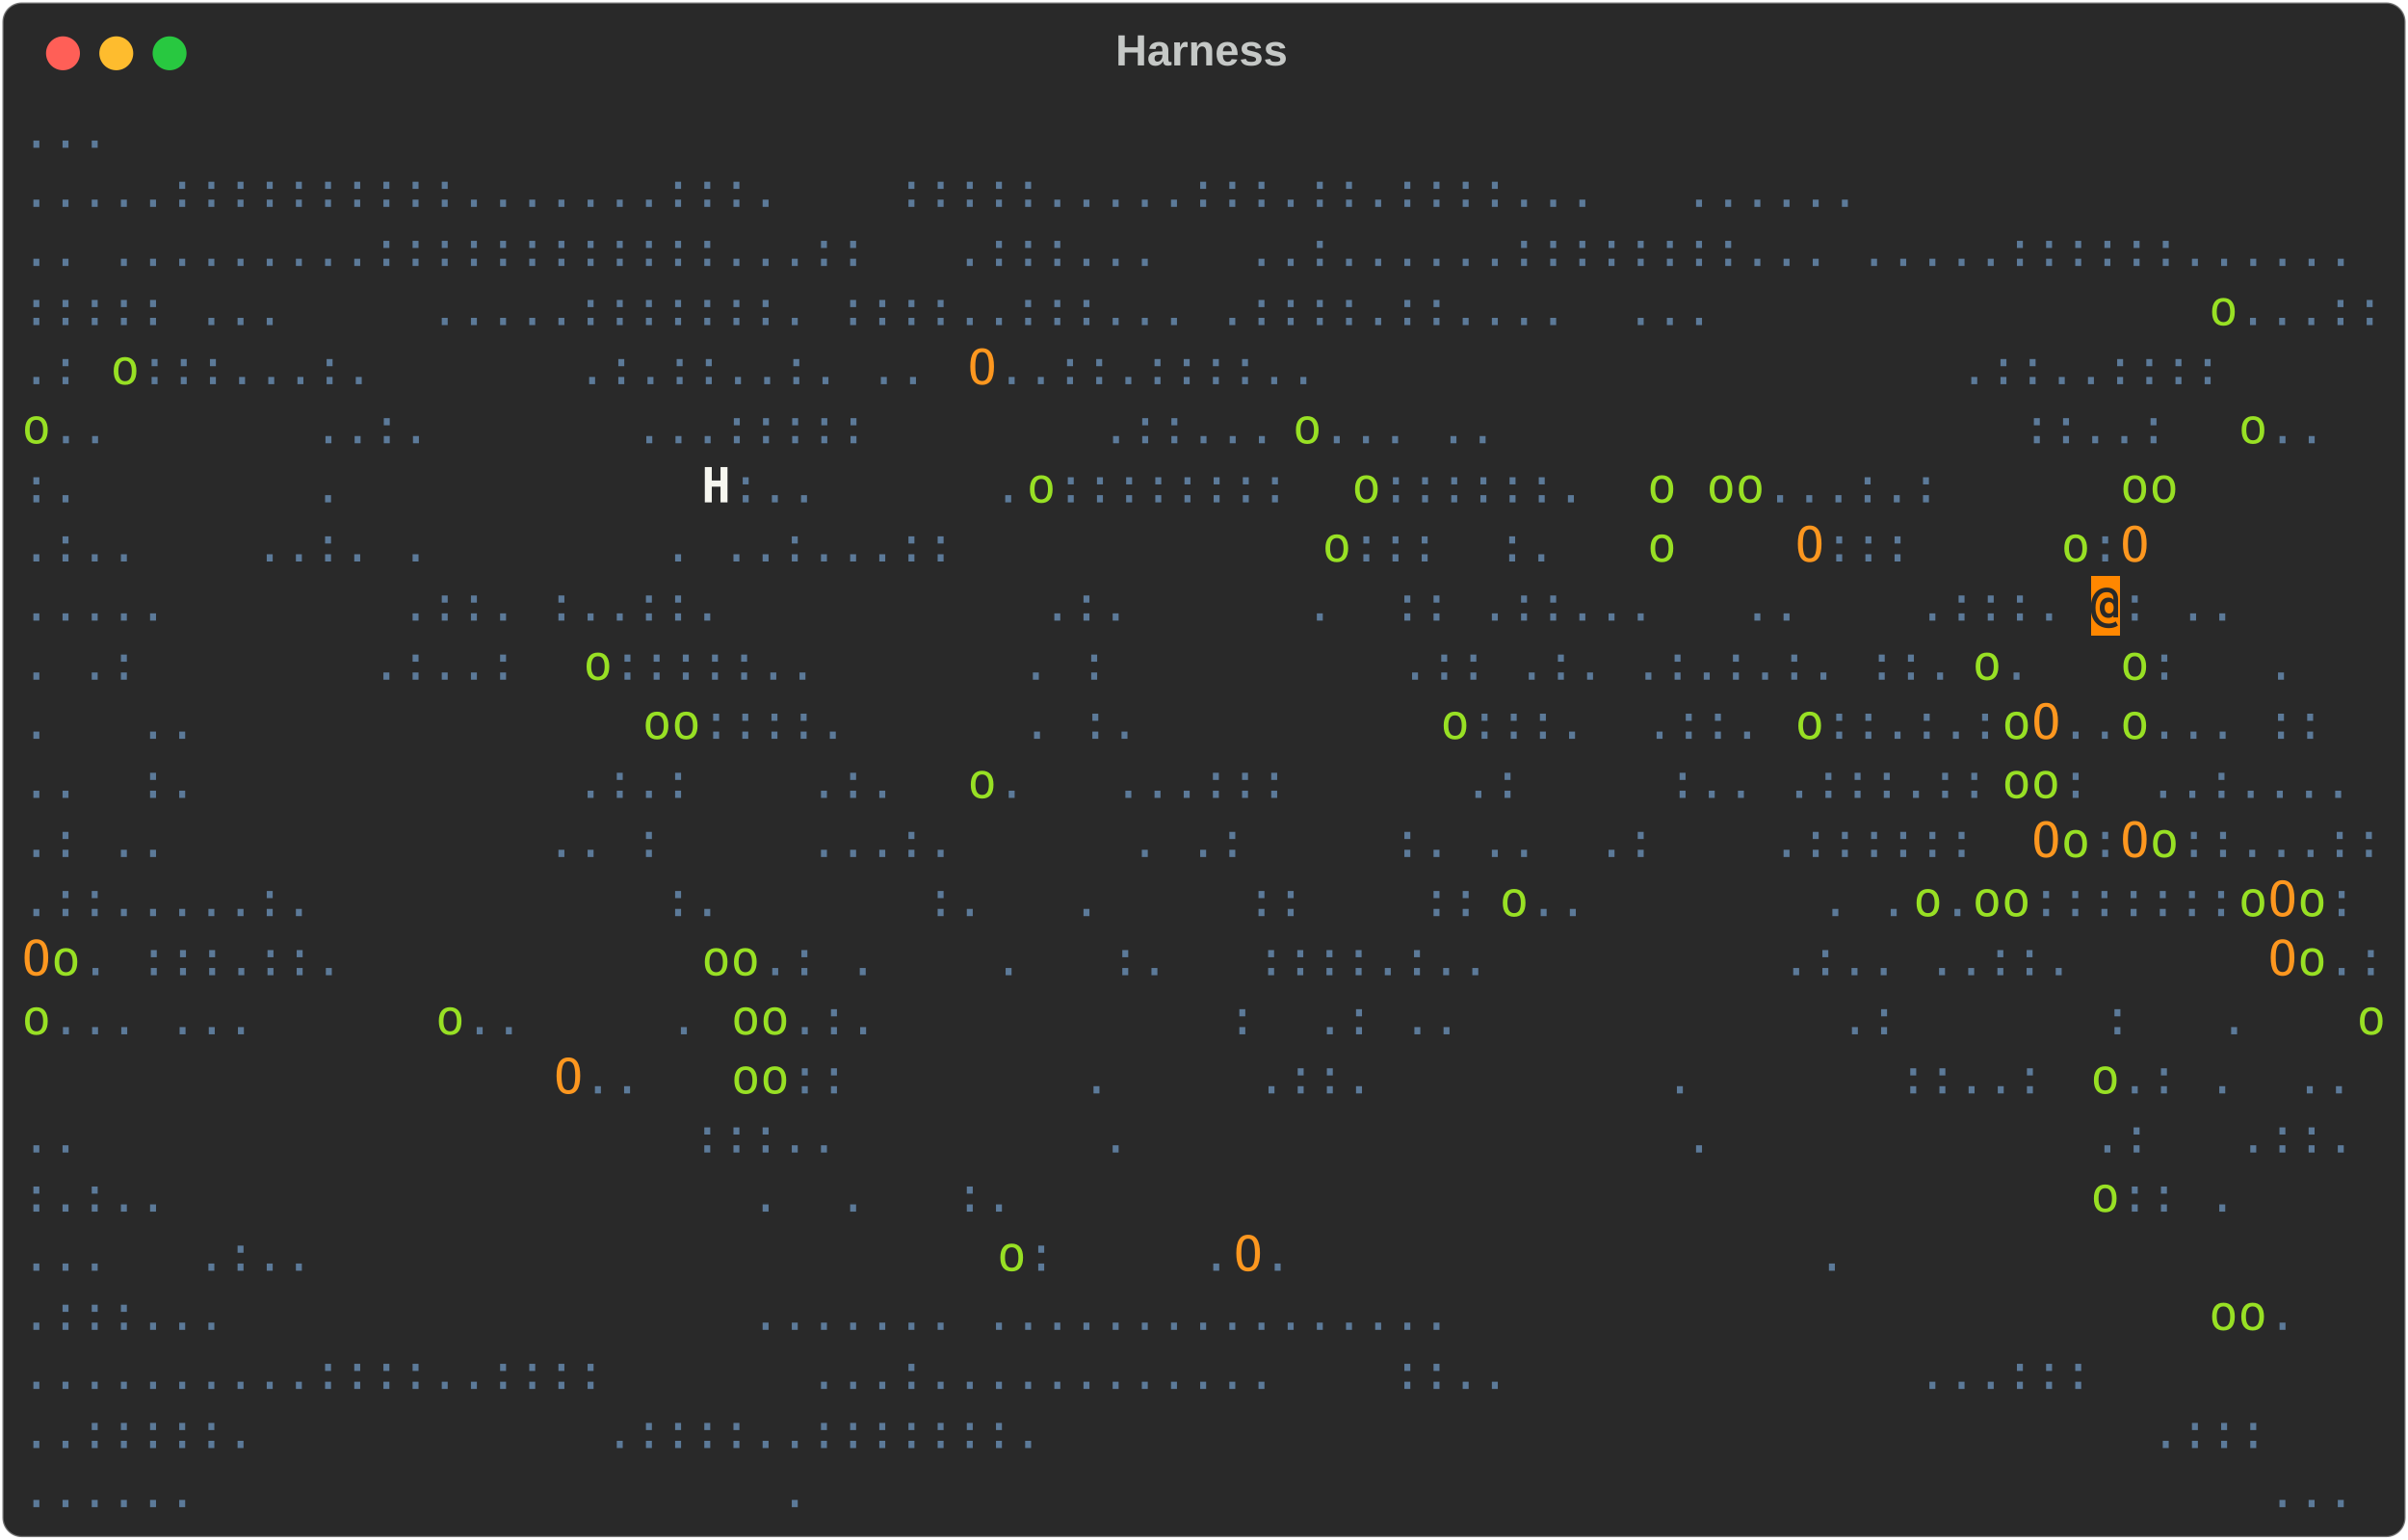
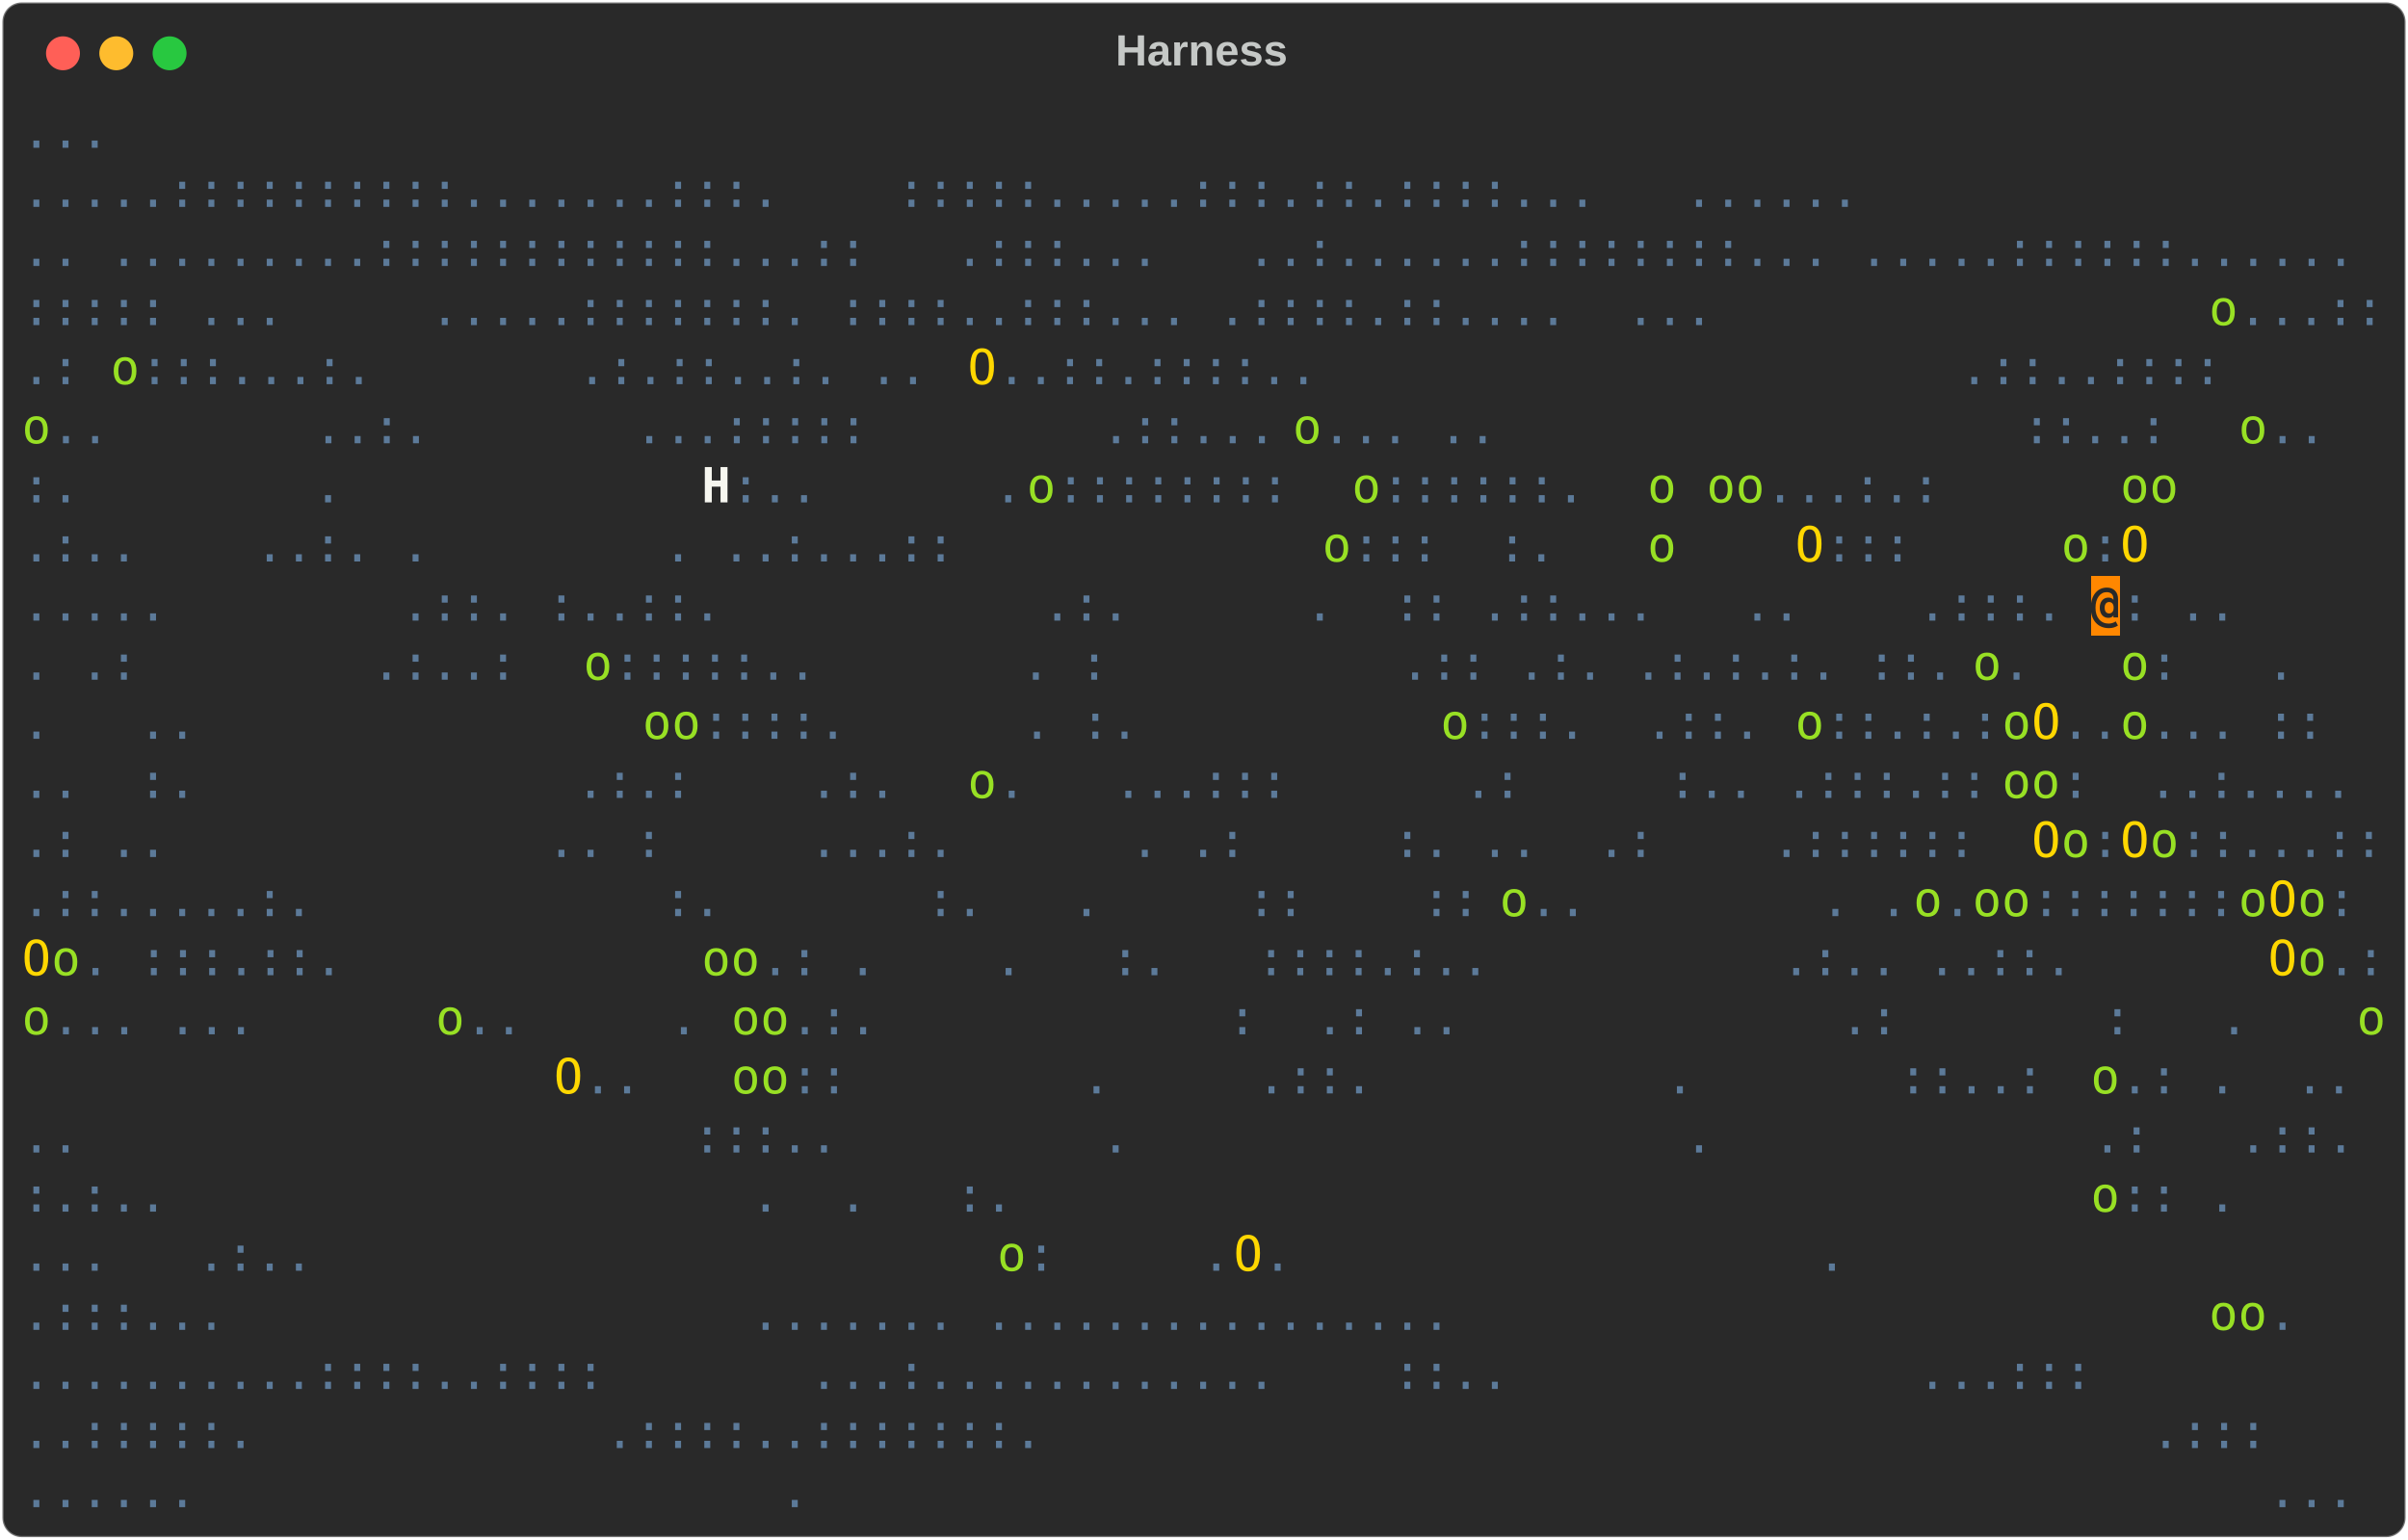
<svg xmlns="http://www.w3.org/2000/svg" class="rich-terminal" viewBox="0 0 994 635.6">
  <style>

    @font-face {
        font-family: "Fira Code";
        src: local("FiraCode-Regular"),
                url("https://cdnjs.cloudflare.com/ajax/libs/firacode/6.2.0/woff2/FiraCode-Regular.woff2") format("woff2"),
                url("https://cdnjs.cloudflare.com/ajax/libs/firacode/6.2.0/woff/FiraCode-Regular.woff") format("woff");
        font-style: normal;
        font-weight: 400;
    }
    @font-face {
        font-family: "Fira Code";
        src: local("FiraCode-Bold"),
                url("https://cdnjs.cloudflare.com/ajax/libs/firacode/6.2.0/woff2/FiraCode-Bold.woff2") format("woff2"),
                url("https://cdnjs.cloudflare.com/ajax/libs/firacode/6.2.0/woff/FiraCode-Bold.woff") format("woff");
        font-style: bold;
        font-weight: 700;
    }

    .terminal-matrix {
        font-family: Fira Code, monospace;
        font-size: 20px;
        line-height: 24.4px;
        font-variant-east-asian: full-width;
    }

    .terminal-title {
        font-size: 18px;
        font-weight: bold;
        font-family: arial;
    }

    .terminal-r1 { fill: #5c7a99 }
.terminal-r2 { fill: #c5c8c6 }
.terminal-r3 { fill: #98e024 }
- .terminal-r4 { fill: #fd971f }
+ .terminal-r4 { fill: #ffd700 }
.terminal-r5 { fill: #f6f6ef;font-weight: bold }
.terminal-r6 { fill: #292929;font-weight: bold }
    </style>
  <defs>
    <clipPath id="terminal-clip-terminal">
      <rect x="0" y="0" width="975.0" height="584.6" />
    </clipPath>
    <clipPath id="terminal-line-0">
      <rect x="0" y="1.5" width="976" height="24.65" />
    </clipPath>
    <clipPath id="terminal-line-1">
      <rect x="0" y="25.9" width="976" height="24.65" />
    </clipPath>
    <clipPath id="terminal-line-2">
      <rect x="0" y="50.3" width="976" height="24.65" />
    </clipPath>
    <clipPath id="terminal-line-3">
      <rect x="0" y="74.7" width="976" height="24.65" />
    </clipPath>
    <clipPath id="terminal-line-4">
      <rect x="0" y="99.1" width="976" height="24.65" />
    </clipPath>
    <clipPath id="terminal-line-5">
      <rect x="0" y="123.5" width="976" height="24.65" />
    </clipPath>
    <clipPath id="terminal-line-6">
      <rect x="0" y="147.9" width="976" height="24.65" />
    </clipPath>
    <clipPath id="terminal-line-7">
      <rect x="0" y="172.3" width="976" height="24.65" />
    </clipPath>
    <clipPath id="terminal-line-8">
      <rect x="0" y="196.7" width="976" height="24.65" />
    </clipPath>
    <clipPath id="terminal-line-9">
      <rect x="0" y="221.1" width="976" height="24.65" />
    </clipPath>
    <clipPath id="terminal-line-10">
      <rect x="0" y="245.5" width="976" height="24.65" />
    </clipPath>
    <clipPath id="terminal-line-11">
      <rect x="0" y="269.9" width="976" height="24.65" />
    </clipPath>
    <clipPath id="terminal-line-12">
      <rect x="0" y="294.3" width="976" height="24.65" />
    </clipPath>
    <clipPath id="terminal-line-13">
      <rect x="0" y="318.7" width="976" height="24.65" />
    </clipPath>
    <clipPath id="terminal-line-14">
      <rect x="0" y="343.1" width="976" height="24.65" />
    </clipPath>
    <clipPath id="terminal-line-15">
      <rect x="0" y="367.5" width="976" height="24.65" />
    </clipPath>
    <clipPath id="terminal-line-16">
      <rect x="0" y="391.9" width="976" height="24.65" />
    </clipPath>
    <clipPath id="terminal-line-17">
      <rect x="0" y="416.3" width="976" height="24.65" />
    </clipPath>
    <clipPath id="terminal-line-18">
      <rect x="0" y="440.7" width="976" height="24.65" />
    </clipPath>
    <clipPath id="terminal-line-19">
      <rect x="0" y="465.1" width="976" height="24.65" />
    </clipPath>
    <clipPath id="terminal-line-20">
      <rect x="0" y="489.5" width="976" height="24.65" />
    </clipPath>
    <clipPath id="terminal-line-21">
      <rect x="0" y="513.9" width="976" height="24.65" />
    </clipPath>
    <clipPath id="terminal-line-22">
      <rect x="0" y="538.3" width="976" height="24.65" />
    </clipPath>
  </defs>
  <rect fill="#292929" stroke="rgba(255,255,255,0.35)" stroke-width="1" x="1" y="1" width="992" height="633.6" rx="8" />
  <text class="terminal-title" fill="#c5c8c6" text-anchor="middle" x="496" y="27">Harness</text>
  <g transform="translate(26,22)">
    <circle cx="0" cy="0" r="7" fill="#ff5f57" />
    <circle cx="22" cy="0" r="7" fill="#febc2e" />
    <circle cx="44" cy="0" r="7" fill="#28c840" />
  </g>
  <g transform="translate(9, 41)" clip-path="url(#terminal-clip-terminal)">
    <rect fill="#ff8700" x="854" y="196.7" width="12.2" height="24.65" shape-rendering="crispEdges" />
    <g class="terminal-matrix">
      <text class="terminal-r1" x="0" y="20" textLength="976" clip-path="url(#terminal-line-0)">                               ...                                              </text>
      <text class="terminal-r2" x="976" y="20" textLength="12.2" clip-path="url(#terminal-line-0)">
</text>
      <text class="terminal-r1" x="0" y="44.4" textLength="976" clip-path="url(#terminal-line-1)">            .....::::::::::.......:::.    :::::.....:::.::.::::...   ......     </text>
      <text class="terminal-r2" x="976" y="44.4" textLength="12.2" clip-path="url(#terminal-line-1)">
</text>
      <text class="terminal-r1" x="0" y="68.8" textLength="976" clip-path="url(#terminal-line-2)">.. .........::::::::::::...::   .:::...   ..:......::::::::... .....::::::......</text>
      <text class="terminal-r2" x="976" y="68.8" textLength="12.2" clip-path="url(#terminal-line-2)">
</text>
      <text class="terminal-r1" x="0" y="93.2" textLength="902.8" clip-path="url(#terminal-line-3)">::::: ...     .....:::::::. ::::..:::... .::::.::....  ...                </text>
      <text class="terminal-r3" x="902.8" y="93.2" textLength="12.2" clip-path="url(#terminal-line-3)">o</text>
      <text class="terminal-r1" x="915" y="93.2" textLength="61" clip-path="url(#terminal-line-3)">...::</text>
      <text class="terminal-r2" x="976" y="93.2" textLength="12.2" clip-path="url(#terminal-line-3)">
</text>
      <text class="terminal-r1" x="0" y="117.6" textLength="36.6" clip-path="url(#terminal-line-4)"> .:</text>
      <text class="terminal-r3" x="36.6" y="117.6" textLength="12.2" clip-path="url(#terminal-line-4)">o</text>
      <text class="terminal-r1" x="48.8" y="117.6" textLength="341.6" clip-path="url(#terminal-line-4)">:::...:.       .:.::..:. .. </text>
      <text class="terminal-r4" x="390.4" y="117.6" textLength="12.2" clip-path="url(#terminal-line-4)">O</text>
      <text class="terminal-r1" x="402.6" y="117.6" textLength="573.4" clip-path="url(#terminal-line-4)">   ..::.::::..                      .::..::::  </text>
      <text class="terminal-r2" x="976" y="117.6" textLength="12.2" clip-path="url(#terminal-line-4)">
</text>
      <text class="terminal-r3" x="0" y="142" textLength="12.2" clip-path="url(#terminal-line-5)">o</text>
      <text class="terminal-r1" x="12.2" y="142" textLength="512.4" clip-path="url(#terminal-line-5)">..       ..:.       ...:::::        .::...</text>
      <text class="terminal-r3" x="524.6" y="142" textLength="12.2" clip-path="url(#terminal-line-5)">o</text>
      <text class="terminal-r1" x="536.8" y="142" textLength="378.2" clip-path="url(#terminal-line-5)">  ... ..                  ::..:</text>
      <text class="terminal-r3" x="915" y="142" textLength="12.2" clip-path="url(#terminal-line-5)">o</text>
      <text class="terminal-r1" x="927.2" y="142" textLength="48.8" clip-path="url(#terminal-line-5)">  ..</text>
      <text class="terminal-r2" x="976" y="142" textLength="12.2" clip-path="url(#terminal-line-5)">
</text>
      <text class="terminal-r1" x="0" y="166.4" textLength="280.6" clip-path="url(#terminal-line-6)">            :.        .</text>
      <text class="terminal-r5" x="280.6" y="166.4" textLength="12.2" clip-path="url(#terminal-line-6)">H</text>
      <text class="terminal-r1" x="292.8" y="166.4" textLength="122" clip-path="url(#terminal-line-6)">:..      .</text>
      <text class="terminal-r3" x="414.8" y="166.4" textLength="12.2" clip-path="url(#terminal-line-6)">o</text>
      <text class="terminal-r1" x="427" y="166.4" textLength="122" clip-path="url(#terminal-line-6)">  ::::::::</text>
      <text class="terminal-r3" x="549" y="166.4" textLength="12.2" clip-path="url(#terminal-line-6)">o</text>
      <text class="terminal-r1" x="561.2" y="166.4" textLength="109.8" clip-path="url(#terminal-line-6)">::::::.  </text>
      <text class="terminal-r3" x="671" y="166.4" textLength="12.2" clip-path="url(#terminal-line-6)">o</text>
      <text class="terminal-r3" x="695.4" y="166.4" textLength="24.4" clip-path="url(#terminal-line-6)">oo</text>
      <text class="terminal-r1" x="719.8" y="166.4" textLength="146.4" clip-path="url(#terminal-line-6)">      ...:.:</text>
      <text class="terminal-r3" x="866.2" y="166.4" textLength="24.4" clip-path="url(#terminal-line-6)">oo</text>
      <text class="terminal-r2" x="976" y="166.4" textLength="12.2" clip-path="url(#terminal-line-6)">
</text>
      <text class="terminal-r1" x="0" y="190.8" textLength="536.8" clip-path="url(#terminal-line-7)">            .:..    ..:. .        . ..:...::</text>
      <text class="terminal-r3" x="536.8" y="190.8" textLength="12.2" clip-path="url(#terminal-line-7)">o</text>
      <text class="terminal-r1" x="549" y="190.8" textLength="122" clip-path="url(#terminal-line-7)">:::  :.   </text>
      <text class="terminal-r3" x="671" y="190.8" textLength="12.2" clip-path="url(#terminal-line-7)">o</text>
      <text class="terminal-r4" x="732" y="190.8" textLength="12.2" clip-path="url(#terminal-line-7)">O</text>
      <text class="terminal-r1" x="744.2" y="190.8" textLength="97.6" clip-path="url(#terminal-line-7)">     :::</text>
      <text class="terminal-r3" x="841.8" y="190.8" textLength="12.2" clip-path="url(#terminal-line-7)">o</text>
      <text class="terminal-r1" x="854" y="190.8" textLength="12.2" clip-path="url(#terminal-line-7)">:</text>
      <text class="terminal-r4" x="866.2" y="190.8" textLength="12.2" clip-path="url(#terminal-line-7)">O</text>
      <text class="terminal-r2" x="976" y="190.8" textLength="12.2" clip-path="url(#terminal-line-7)">
</text>
      <text class="terminal-r1" x="0" y="215.2" textLength="854" clip-path="url(#terminal-line-8)">.....        .::. :..::.           .:.      .  :: .::...   ..    .:::.</text>
      <text class="terminal-r6" x="854" y="215.2" textLength="12.2" clip-path="url(#terminal-line-8)">@</text>
      <text class="terminal-r1" x="866.2" y="215.2" textLength="109.8" clip-path="url(#terminal-line-8)">: ..     </text>
      <text class="terminal-r2" x="976" y="215.2" textLength="12.2" clip-path="url(#terminal-line-8)">
</text>
      <text class="terminal-r1" x="0" y="239.6" textLength="231.8" clip-path="url(#terminal-line-9)">  . .:        .:..:</text>
      <text class="terminal-r3" x="231.8" y="239.6" textLength="12.2" clip-path="url(#terminal-line-9)">o</text>
      <text class="terminal-r1" x="244" y="239.6" textLength="561.2" clip-path="url(#terminal-line-9)">:::::..       . :          .:: .:. .:.:.:. ::.</text>
      <text class="terminal-r3" x="805.2" y="239.6" textLength="12.2" clip-path="url(#terminal-line-9)">o</text>
      <text class="terminal-r1" x="817.4" y="239.6" textLength="48.8" clip-path="url(#terminal-line-9)">.   </text>
      <text class="terminal-r3" x="866.2" y="239.6" textLength="12.2" clip-path="url(#terminal-line-9)">o</text>
      <text class="terminal-r1" x="878.4" y="239.6" textLength="97.6" clip-path="url(#terminal-line-9)">:   .   </text>
      <text class="terminal-r2" x="976" y="239.6" textLength="12.2" clip-path="url(#terminal-line-9)">
</text>
      <text class="terminal-r1" x="0" y="264" textLength="256.2" clip-path="url(#terminal-line-10)">               .   ..</text>
      <text class="terminal-r3" x="256.2" y="264" textLength="24.4" clip-path="url(#terminal-line-10)">oo</text>
      <text class="terminal-r1" x="280.6" y="264" textLength="305" clip-path="url(#terminal-line-10)">::::.      . :.          </text>
      <text class="terminal-r3" x="585.6" y="264" textLength="12.2" clip-path="url(#terminal-line-10)">o</text>
      <text class="terminal-r1" x="597.8" y="264" textLength="134.2" clip-path="url(#terminal-line-10)">:::.  .::. </text>
      <text class="terminal-r3" x="732" y="264" textLength="12.2" clip-path="url(#terminal-line-10)">o</text>
      <text class="terminal-r1" x="744.2" y="264" textLength="73.2" clip-path="url(#terminal-line-10)">::.:.:</text>
      <text class="terminal-r3" x="817.4" y="264" textLength="12.2" clip-path="url(#terminal-line-10)">o</text>
      <text class="terminal-r4" x="829.6" y="264" textLength="12.2" clip-path="url(#terminal-line-10)">O</text>
      <text class="terminal-r1" x="841.8" y="264" textLength="24.4" clip-path="url(#terminal-line-10)">..</text>
      <text class="terminal-r3" x="866.2" y="264" textLength="12.2" clip-path="url(#terminal-line-10)">o</text>
      <text class="terminal-r1" x="878.4" y="264" textLength="97.6" clip-path="url(#terminal-line-10)">... ::  </text>
      <text class="terminal-r2" x="976" y="264" textLength="12.2" clip-path="url(#terminal-line-10)">
</text>
      <text class="terminal-r1" x="0" y="288.4" textLength="390.4" clip-path="url(#terminal-line-11)">..  :.             .:.:    .:.  </text>
      <text class="terminal-r3" x="390.4" y="288.4" textLength="12.2" clip-path="url(#terminal-line-11)">o</text>
      <text class="terminal-r1" x="402.6" y="288.4" textLength="414.8" clip-path="url(#terminal-line-11)">.   ...:::      .:     :.. .:::.::</text>
      <text class="terminal-r3" x="817.4" y="288.4" textLength="24.4" clip-path="url(#terminal-line-11)">oo</text>
      <text class="terminal-r1" x="841.8" y="288.4" textLength="134.2" clip-path="url(#terminal-line-11)">:  ..:.... </text>
      <text class="terminal-r2" x="976" y="288.4" textLength="12.2" clip-path="url(#terminal-line-11)">
</text>
      <text class="terminal-r1" x="0" y="312.8" textLength="829.6" clip-path="url(#terminal-line-12)"> .: ..             .. :     ...:.      . .:     :. ..  .:    .::::::</text>
      <text class="terminal-r4" x="829.6" y="312.8" textLength="12.2" clip-path="url(#terminal-line-12)">O</text>
      <text class="terminal-r3" x="841.8" y="312.8" textLength="12.2" clip-path="url(#terminal-line-12)">o</text>
      <text class="terminal-r1" x="854" y="312.8" textLength="12.2" clip-path="url(#terminal-line-12)">:</text>
      <text class="terminal-r4" x="866.2" y="312.8" textLength="12.2" clip-path="url(#terminal-line-12)">O</text>
      <text class="terminal-r3" x="878.4" y="312.8" textLength="12.2" clip-path="url(#terminal-line-12)">o</text>
      <text class="terminal-r1" x="890.6" y="312.8" textLength="85.4" clip-path="url(#terminal-line-12)">::...::</text>
      <text class="terminal-r2" x="976" y="312.8" textLength="12.2" clip-path="url(#terminal-line-12)">
</text>
      <text class="terminal-r1" x="0" y="337.2" textLength="610" clip-path="url(#terminal-line-13)">.::.....:.            :.       :.   .     ::    ::</text>
      <text class="terminal-r3" x="610" y="337.2" textLength="12.2" clip-path="url(#terminal-line-13)">o</text>
      <text class="terminal-r1" x="622.2" y="337.2" textLength="158.6" clip-path="url(#terminal-line-13)">..        . .</text>
      <text class="terminal-r3" x="780.8" y="337.2" textLength="12.2" clip-path="url(#terminal-line-13)">o</text>
      <text class="terminal-r1" x="793" y="337.2" textLength="12.2" clip-path="url(#terminal-line-13)">.</text>
      <text class="terminal-r3" x="805.2" y="337.2" textLength="24.4" clip-path="url(#terminal-line-13)">oo</text>
      <text class="terminal-r1" x="829.6" y="337.2" textLength="85.4" clip-path="url(#terminal-line-13)">:::::::</text>
      <text class="terminal-r3" x="915" y="337.2" textLength="12.2" clip-path="url(#terminal-line-13)">o</text>
      <text class="terminal-r4" x="927.2" y="337.2" textLength="12.2" clip-path="url(#terminal-line-13)">O</text>
      <text class="terminal-r3" x="939.4" y="337.2" textLength="12.2" clip-path="url(#terminal-line-13)">o</text>
      <text class="terminal-r1" x="951.6" y="337.2" textLength="24.4" clip-path="url(#terminal-line-13)"> :</text>
      <text class="terminal-r2" x="976" y="337.2" textLength="12.2" clip-path="url(#terminal-line-13)">
</text>
      <text class="terminal-r4" x="0" y="361.6" textLength="12.2" clip-path="url(#terminal-line-14)">O</text>
      <text class="terminal-r3" x="12.2" y="361.6" textLength="12.2" clip-path="url(#terminal-line-14)">o</text>
      <text class="terminal-r1" x="24.4" y="361.6" textLength="256.2" clip-path="url(#terminal-line-14)">. :::.::.            </text>
      <text class="terminal-r3" x="280.6" y="361.6" textLength="24.4" clip-path="url(#terminal-line-14)">oo</text>
      <text class="terminal-r1" x="305" y="361.6" textLength="622.2" clip-path="url(#terminal-line-14)">     .: .    .   :.   ::::.:..          .:.. ..::. </text>
      <text class="terminal-r4" x="927.2" y="361.6" textLength="12.2" clip-path="url(#terminal-line-14)">O</text>
      <text class="terminal-r3" x="939.4" y="361.6" textLength="12.2" clip-path="url(#terminal-line-14)">o</text>
      <text class="terminal-r1" x="951.6" y="361.6" textLength="24.4" clip-path="url(#terminal-line-14)">.:</text>
      <text class="terminal-r2" x="976" y="361.6" textLength="12.2" clip-path="url(#terminal-line-14)">
</text>
      <text class="terminal-r3" x="0" y="386" textLength="12.2" clip-path="url(#terminal-line-15)">o</text>
      <text class="terminal-r1" x="12.2" y="386" textLength="158.6" clip-path="url(#terminal-line-15)">     ... ... </text>
      <text class="terminal-r3" x="170.8" y="386" textLength="12.2" clip-path="url(#terminal-line-15)">o</text>
      <text class="terminal-r1" x="183" y="386" textLength="109.8" clip-path="url(#terminal-line-15)">..     . </text>
      <text class="terminal-r3" x="292.8" y="386" textLength="24.4" clip-path="url(#terminal-line-15)">oo</text>
      <text class="terminal-r1" x="317.2" y="386" textLength="646.6" clip-path="url(#terminal-line-15)">  .:.            :  .: ..             .:       :   . </text>
      <text class="terminal-r3" x="963.8" y="386" textLength="12.2" clip-path="url(#terminal-line-15)">o</text>
      <text class="terminal-r2" x="976" y="386" textLength="12.2" clip-path="url(#terminal-line-15)">
</text>
      <text class="terminal-r4" x="219.6" y="410.4" textLength="12.2" clip-path="url(#terminal-line-16)">O</text>
      <text class="terminal-r1" x="231.8" y="410.4" textLength="61" clip-path="url(#terminal-line-16)">   ..</text>
      <text class="terminal-r3" x="292.8" y="410.4" textLength="24.4" clip-path="url(#terminal-line-16)">oo</text>
      <text class="terminal-r1" x="317.2" y="410.4" textLength="536.8" clip-path="url(#terminal-line-16)"> ::        .     .::.          .       ::..:</text>
      <text class="terminal-r3" x="854" y="410.4" textLength="12.2" clip-path="url(#terminal-line-16)">o</text>
      <text class="terminal-r1" x="866.2" y="410.4" textLength="109.8" clip-path="url(#terminal-line-16)"> .: .  ..</text>
      <text class="terminal-r2" x="976" y="410.4" textLength="12.2" clip-path="url(#terminal-line-16)">
</text>
      <text class="terminal-r1" x="0" y="434.8" textLength="976" clip-path="url(#terminal-line-17)">..                     :::..         .                   .             .:   .::.</text>
      <text class="terminal-r2" x="976" y="434.8" textLength="12.2" clip-path="url(#terminal-line-17)">
</text>
      <text class="terminal-r1" x="0" y="459.2" textLength="854" clip-path="url(#terminal-line-18)">                       :.:..                    .  .   :.             </text>
      <text class="terminal-r3" x="854" y="459.2" textLength="12.2" clip-path="url(#terminal-line-18)">o</text>
      <text class="terminal-r1" x="866.2" y="459.2" textLength="109.8" clip-path="url(#terminal-line-18)">     :: .</text>
      <text class="terminal-r2" x="976" y="459.2" textLength="12.2" clip-path="url(#terminal-line-18)">
</text>
      <text class="terminal-r1" x="0" y="483.6" textLength="402.6" clip-path="url(#terminal-line-19)">                       ...   .:..</text>
      <text class="terminal-r3" x="402.6" y="483.6" textLength="12.2" clip-path="url(#terminal-line-19)">o</text>
      <text class="terminal-r1" x="414.8" y="483.6" textLength="85.4" clip-path="url(#terminal-line-19)">:     .</text>
      <text class="terminal-r4" x="500.2" y="483.6" textLength="12.2" clip-path="url(#terminal-line-19)">O</text>
      <text class="terminal-r1" x="512.4" y="483.6" textLength="463.6" clip-path="url(#terminal-line-19)">              .                  .    </text>
      <text class="terminal-r2" x="976" y="483.6" textLength="12.2" clip-path="url(#terminal-line-19)">
</text>
      <text class="terminal-r1" x="0" y="508" textLength="902.8" clip-path="url(#terminal-line-20)">                        .:::...                  ....... ................ </text>
      <text class="terminal-r3" x="902.8" y="508" textLength="24.4" clip-path="url(#terminal-line-20)">oo</text>
      <text class="terminal-r1" x="927.2" y="508" textLength="48.8" clip-path="url(#terminal-line-20)">.   </text>
      <text class="terminal-r2" x="976" y="508" textLength="12.2" clip-path="url(#terminal-line-20)">
</text>
      <text class="terminal-r1" x="0" y="532.4" textLength="976" clip-path="url(#terminal-line-21)">       ..........::::..::::       ...:............    ::..              ...:::  </text>
      <text class="terminal-r2" x="976" y="532.4" textLength="12.2" clip-path="url(#terminal-line-21)">
</text>
      <text class="terminal-r1" x="0" y="556.8" textLength="976" clip-path="url(#terminal-line-22)"> ..:::::.            .::::..:::::::.                                      .:::  </text>
      <text class="terminal-r2" x="976" y="556.8" textLength="12.2" clip-path="url(#terminal-line-22)">
</text>
      <text class="terminal-r1" x="0" y="581.2" textLength="976" clip-path="url(#terminal-line-23)">......                    .                                                  ...</text>
    </g>
  </g>
</svg>
